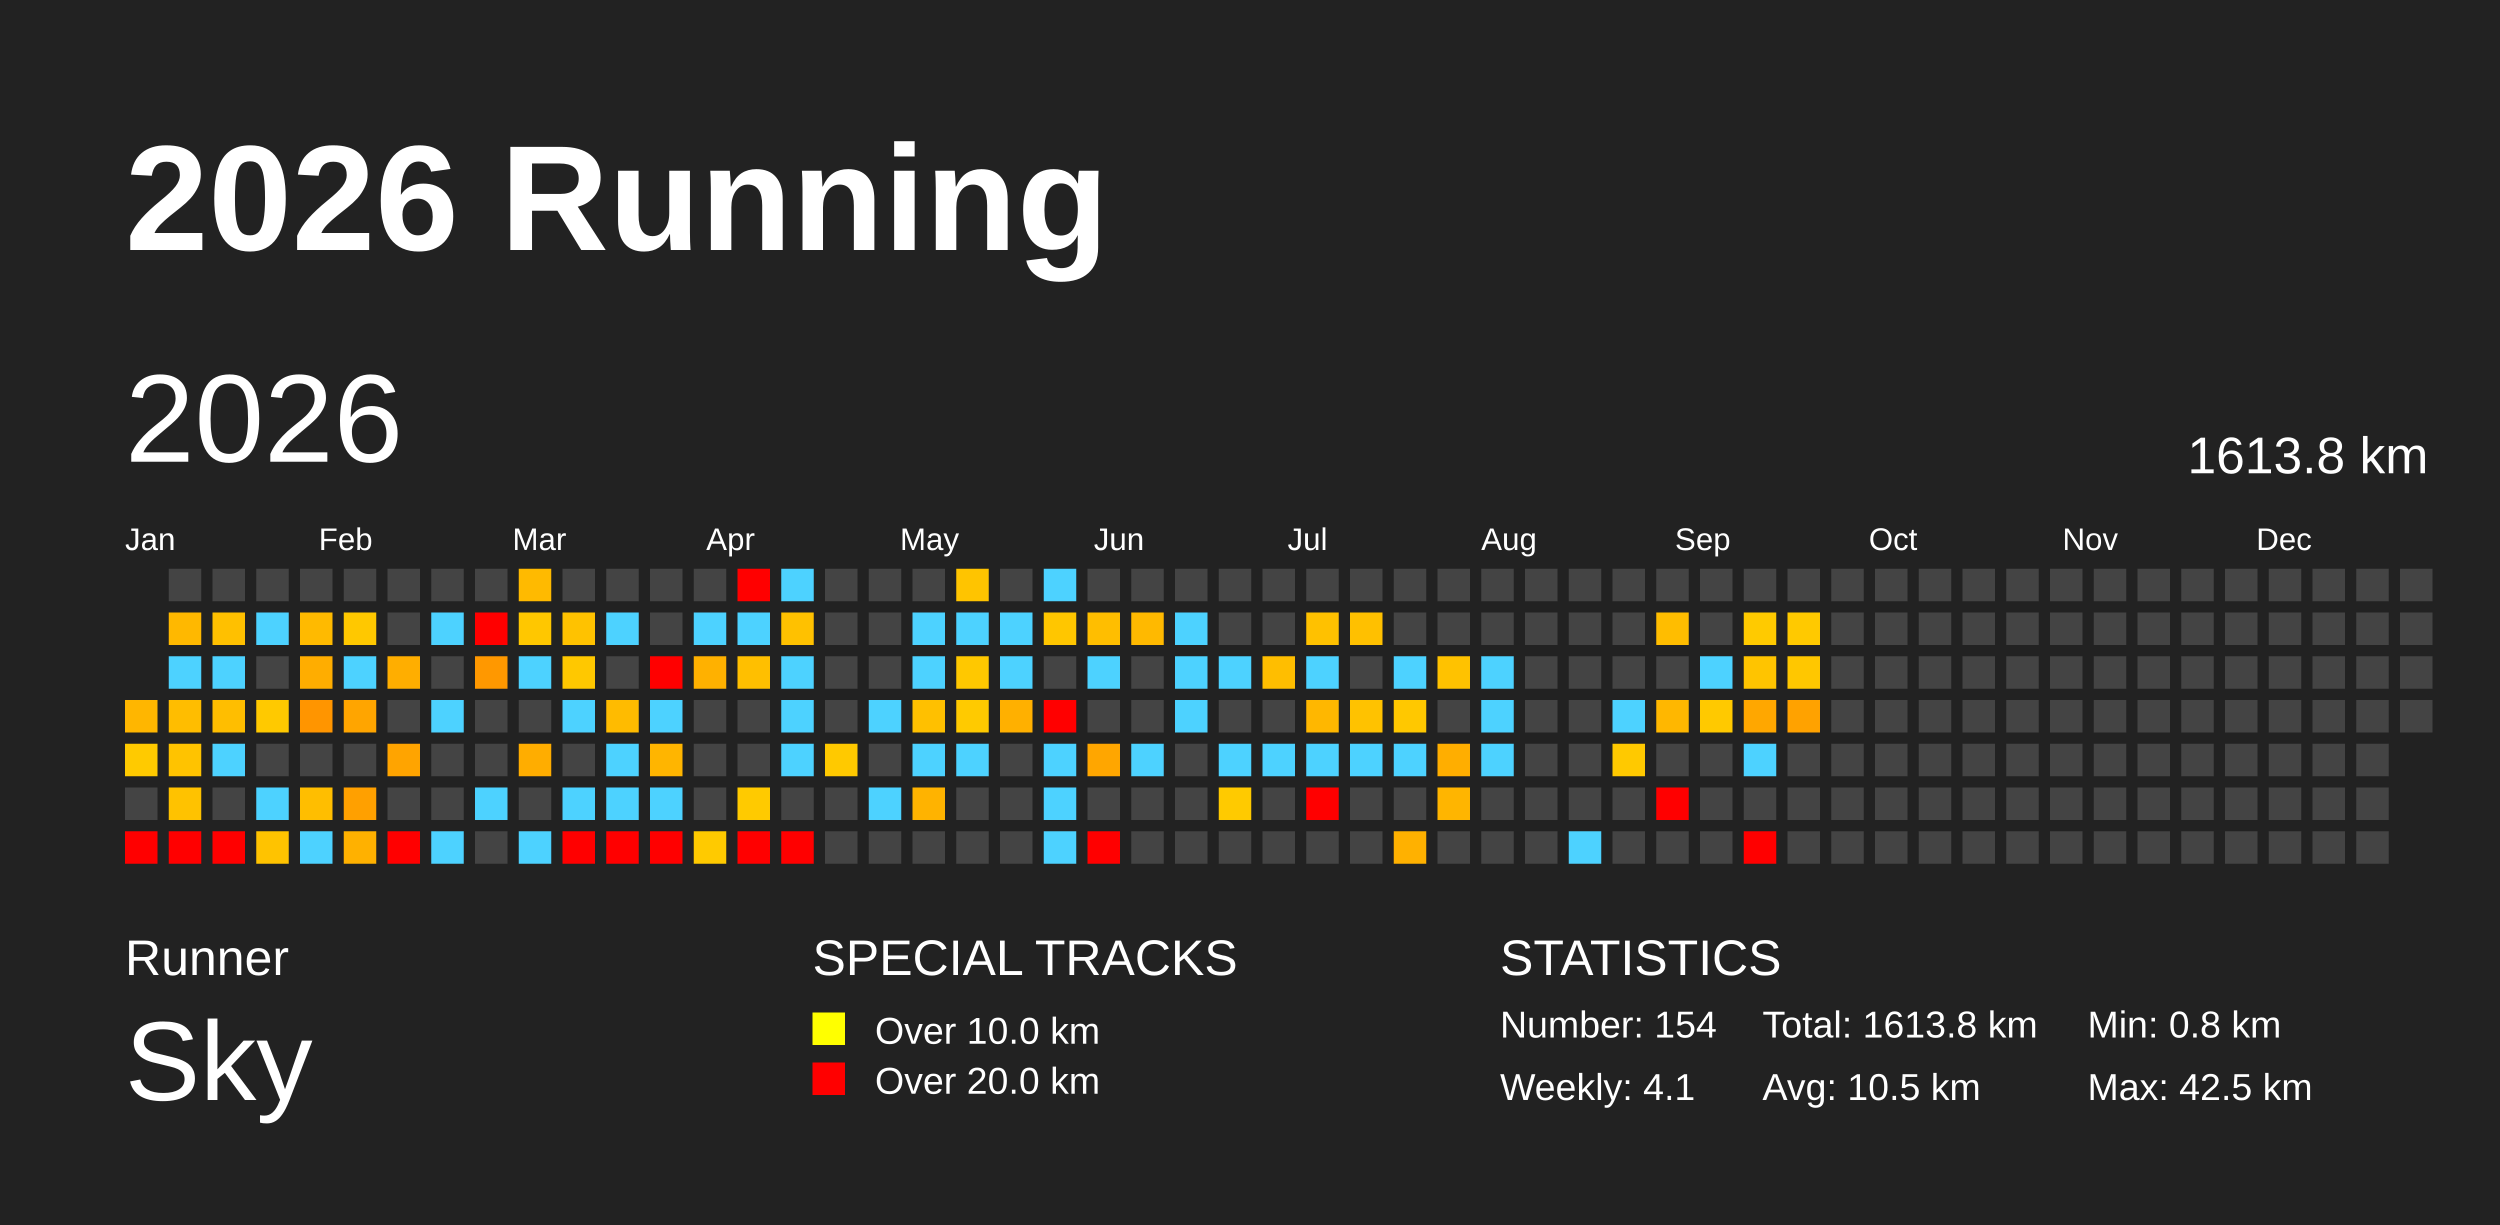
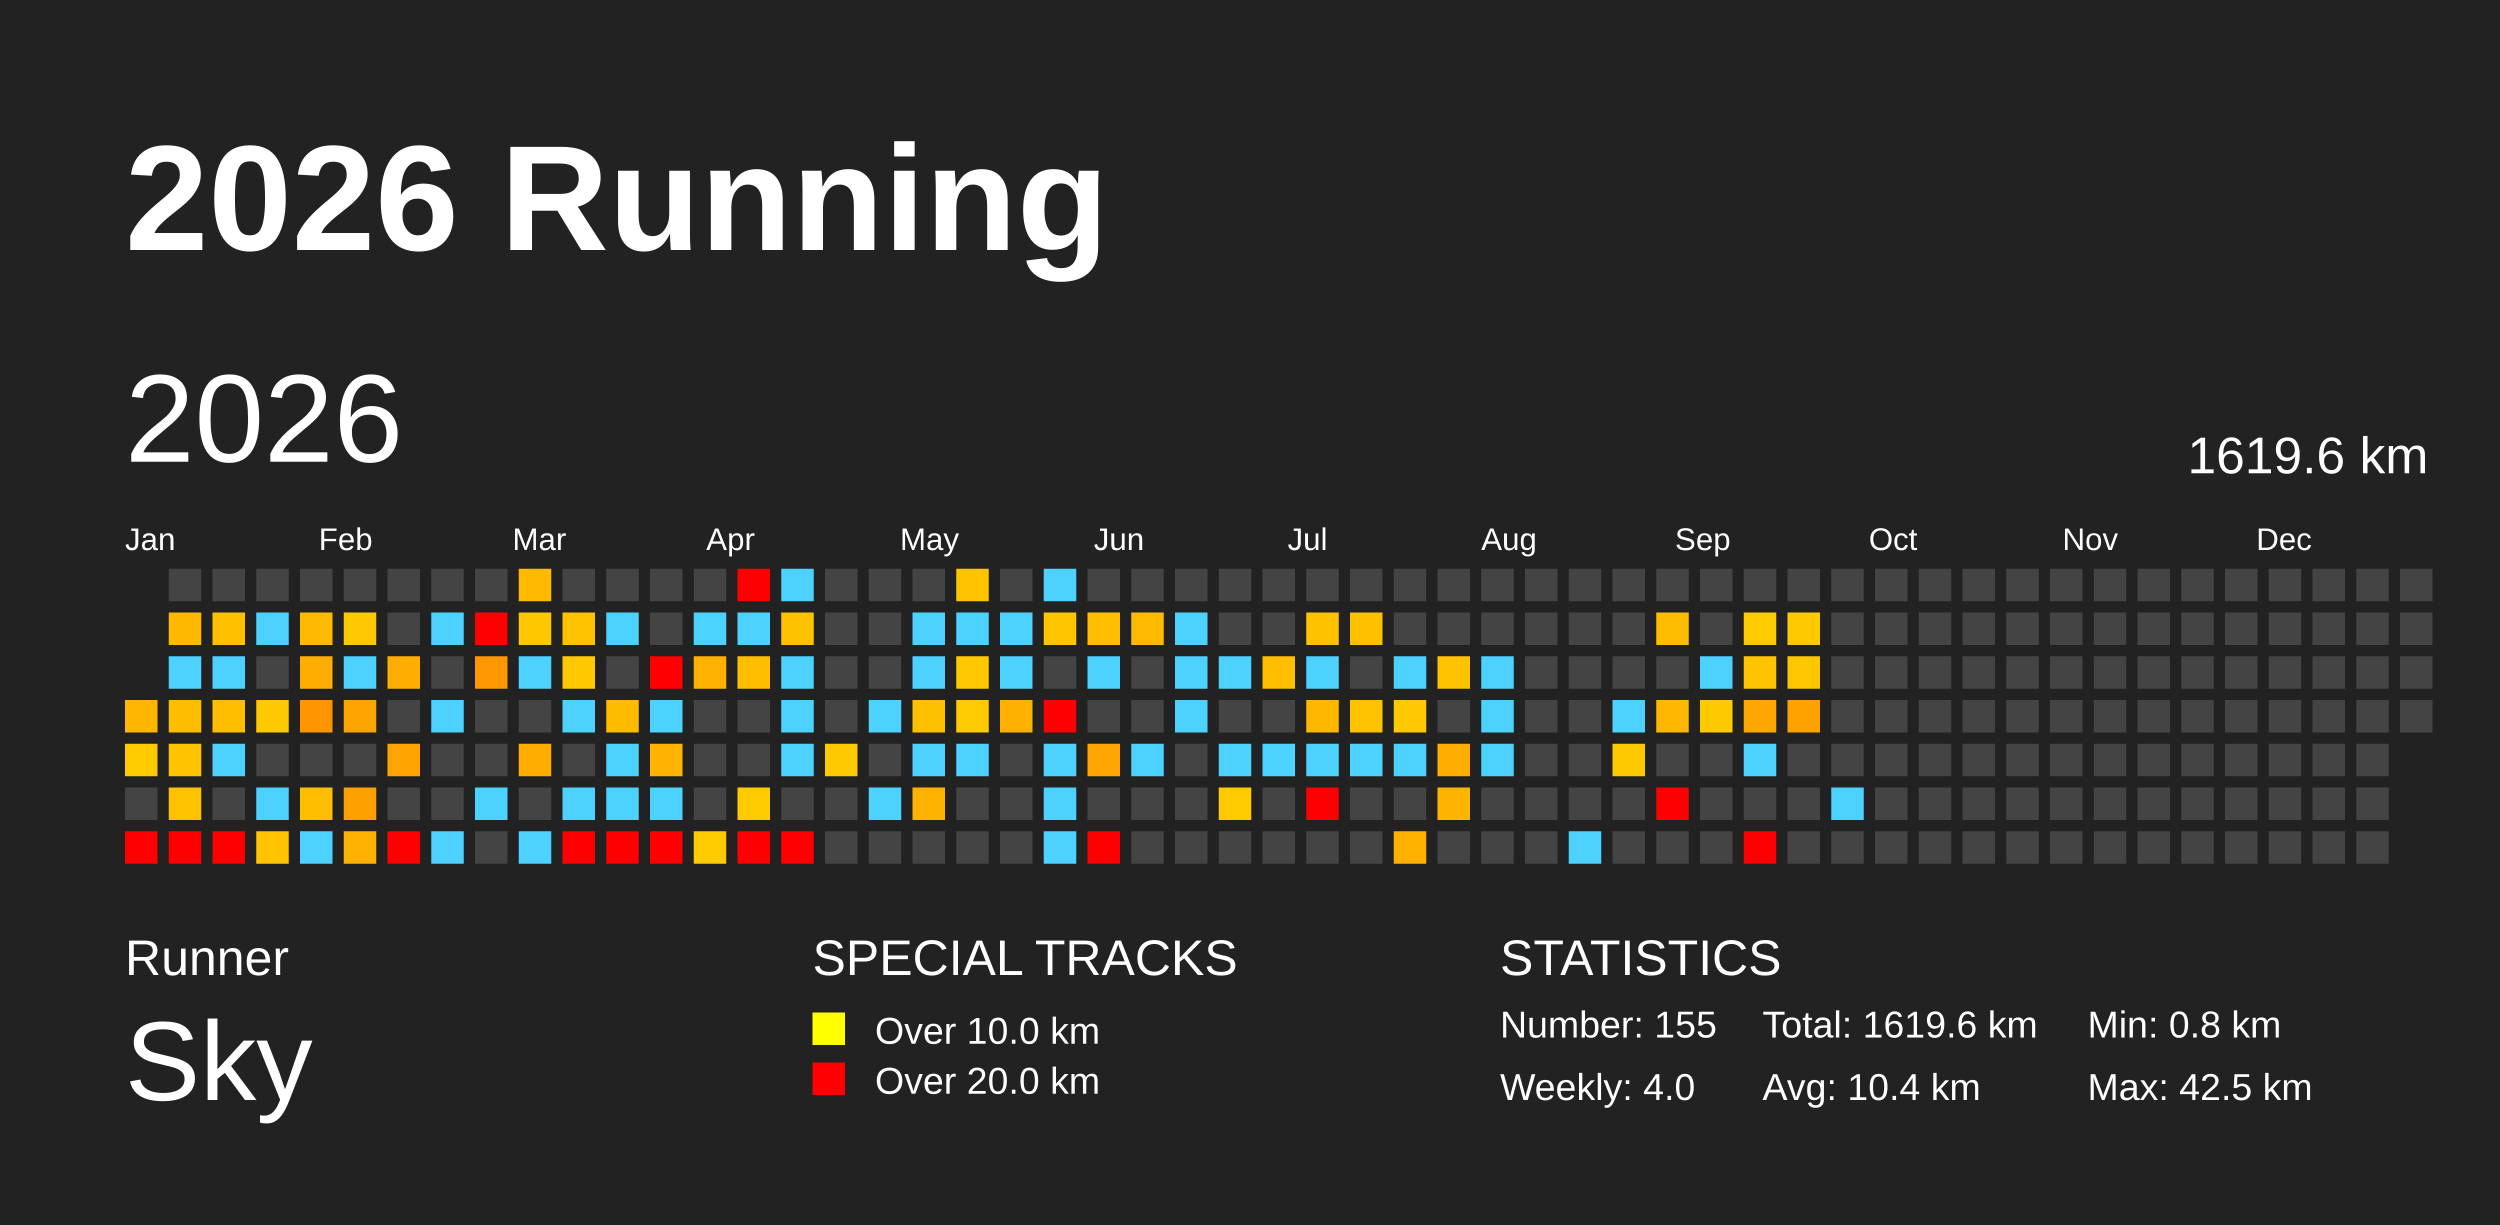
<svg xmlns="http://www.w3.org/2000/svg" baseProfile="full" height="98mm" version="1.1" viewBox="0,0,200,98" width="200mm">
  <defs />
  <rect fill="#222222" height="98" width="200" x="0" y="0" />
  <text fill="#FFFFFF" style="font-size:12px; font-family:Arial; font-weight:bold;" x="10" y="20">2026 Running</text>
  <text fill="#FFFFFF" style="font-size:4px; font-family:Arial" x="10" y="78">Runner</text>
  <text fill="#FFFFFF" style="font-size:9px; font-family:Arial" x="10" y="88">Sky</text>
  <text fill="#FFFFFF" style="font-size:4px; font-family:Arial" x="65" y="78">SPECIAL TRACKS</text>
  <rect fill="yellow" height="2.6" width="2.6" x="65" y="81" />
  <text fill="#FFFFFF" style="font-size:3px; font-family:Arial" x="70" y="83.5">Over 10.0 km</text>
  <rect fill="red" height="2.6" width="2.6" x="65" y="85" />
  <text fill="#FFFFFF" style="font-size:3px; font-family:Arial" x="70" y="87.5">Over 20.0 km</text>
  <text fill="#FFFFFF" style="font-size:4px; font-family:Arial" x="120" y="78">STATISTICS</text>
-   <text fill="#FFFFFF" style="font-size:3px; font-family:Arial" x="120" y="83">Number: 154</text>
-   <text fill="#FFFFFF" style="font-size:3px; font-family:Arial" x="120" y="88">Weekly: 4.1</text>
-   <text fill="#FFFFFF" style="font-size:3px; font-family:Arial" x="141" y="83">Total: 1613.8 km</text>
-   <text fill="#FFFFFF" style="font-size:3px; font-family:Arial" x="141" y="88">Avg: 10.5 km</text>
+   <text fill="#FFFFFF" style="font-size:3px; font-family:Arial" x="120" y="83">Number: 155</text>
+   <text fill="#FFFFFF" style="font-size:3px; font-family:Arial" x="120" y="88">Weekly: 4.0</text>
+   <text fill="#FFFFFF" style="font-size:3px; font-family:Arial" x="141" y="83">Total: 1619.6 km</text>
+   <text fill="#FFFFFF" style="font-size:3px; font-family:Arial" x="141" y="88">Avg: 10.4 km</text>
  <text fill="#FFFFFF" style="font-size:3px; font-family:Arial" x="167" y="83">Min: 0.8 km</text>
  <text fill="#FFFFFF" style="font-size:3px; font-family:Arial" x="167" y="88">Max: 42.5 km</text>
  <text dominant-baseline="hanging" fill="#FFFFFF" style="font-size:10.0px; font-family:Arial;" x="10" y="30">2026</text>
-   <text dominant-baseline="hanging" fill="#FFFFFF" style="font-size:4.125px; font-family:Arial;" x="175" y="35">1613.8 km</text>
+   <text dominant-baseline="hanging" fill="#FFFFFF" style="font-size:4.125px; font-family:Arial;" x="175" y="35">1619.6 km</text>
  <text fill="#FFFFFF" style="font-size:2.5px; font-family:Arial" x="10.0" y="44">Jan</text>
  <text fill="#FFFFFF" style="font-size:2.5px; font-family:Arial" x="25.5" y="44">Feb</text>
  <text fill="#FFFFFF" style="font-size:2.5px; font-family:Arial" x="41.0" y="44">Mar</text>
  <text fill="#FFFFFF" style="font-size:2.5px; font-family:Arial" x="56.5" y="44">Apr</text>
  <text fill="#FFFFFF" style="font-size:2.5px; font-family:Arial" x="72.0" y="44">May</text>
  <text fill="#FFFFFF" style="font-size:2.5px; font-family:Arial" x="87.5" y="44">Jun</text>
  <text fill="#FFFFFF" style="font-size:2.5px; font-family:Arial" x="103.0" y="44">Jul</text>
  <text fill="#FFFFFF" style="font-size:2.5px; font-family:Arial" x="118.5" y="44">Aug</text>
  <text fill="#FFFFFF" style="font-size:2.5px; font-family:Arial" x="134.0" y="44">Sep</text>
  <text fill="#FFFFFF" style="font-size:2.5px; font-family:Arial" x="149.5" y="44">Oct</text>
  <text fill="#FFFFFF" style="font-size:2.5px; font-family:Arial" x="165.0" y="44">Nov</text>
  <text fill="#FFFFFF" style="font-size:2.5px; font-family:Arial" x="180.5" y="44">Dec</text>
  <rect fill="#ffb600" height="2.6" width="2.6" x="10.0" y="56.0" />
  <rect fill="#ffca00" height="2.6" width="2.6" x="10.0" y="59.5" />
  <rect fill="#444444" height="2.6" width="2.6" x="10.0" y="63.0" />
  <rect fill="red" height="2.6" width="2.6" x="10.0" y="66.5" />
  <rect fill="#444444" height="2.6" width="2.6" x="13.5" y="45.5" />
  <rect fill="#ffb800" height="2.6" width="2.6" x="13.5" y="49.0" />
  <rect fill="#4dd2ff" height="2.6" width="2.6" x="13.5" y="52.5" />
  <rect fill="#ffbd00" height="2.6" width="2.6" x="13.5" y="56.0" />
  <rect fill="#ffc300" height="2.6" width="2.6" x="13.5" y="59.5" />
  <rect fill="#ffc200" height="2.6" width="2.6" x="13.5" y="63.0" />
  <rect fill="red" height="2.6" width="2.6" x="13.5" y="66.5" />
  <rect fill="#444444" height="2.6" width="2.6" x="17.0" y="45.5" />
  <rect fill="#ffc000" height="2.6" width="2.6" x="17.0" y="49.0" />
  <rect fill="#4dd2ff" height="2.6" width="2.6" x="17.0" y="52.5" />
  <rect fill="#ffbe00" height="2.6" width="2.6" x="17.0" y="56.0" />
  <rect fill="#4dd2ff" height="2.6" width="2.6" x="17.0" y="59.5" />
  <rect fill="#444444" height="2.6" width="2.6" x="17.0" y="63.0" />
  <rect fill="red" height="2.6" width="2.6" x="17.0" y="66.5" />
  <rect fill="#444444" height="2.6" width="2.6" x="20.5" y="45.5" />
  <rect fill="#4dd2ff" height="2.6" width="2.6" x="20.5" y="49.0" />
  <rect fill="#444444" height="2.6" width="2.6" x="20.5" y="52.5" />
  <rect fill="#ffc900" height="2.6" width="2.6" x="20.5" y="56.0" />
  <rect fill="#444444" height="2.6" width="2.6" x="20.5" y="59.5" />
  <rect fill="#4dd2ff" height="2.6" width="2.6" x="20.5" y="63.0" />
  <rect fill="#ffc300" height="2.6" width="2.6" x="20.5" y="66.5" />
  <rect fill="#444444" height="2.6" width="2.6" x="24.0" y="45.5" />
  <rect fill="#ffba00" height="2.6" width="2.6" x="24.0" y="49.0" />
  <rect fill="#ffad00" height="2.6" width="2.6" x="24.0" y="52.5" />
  <rect fill="#ff9500" height="2.6" width="2.6" x="24.0" y="56.0" />
  <rect fill="#444444" height="2.6" width="2.6" x="24.0" y="59.5" />
  <rect fill="#ffbe00" height="2.6" width="2.6" x="24.0" y="63.0" />
  <rect fill="#4dd2ff" height="2.6" width="2.6" x="24.0" y="66.5" />
  <rect fill="#444444" height="2.6" width="2.6" x="27.5" y="45.5" />
  <rect fill="#ffc800" height="2.6" width="2.6" x="27.5" y="49.0" />
  <rect fill="#4dd2ff" height="2.6" width="2.6" x="27.5" y="52.5" />
  <rect fill="#ffa500" height="2.6" width="2.6" x="27.5" y="56.0" />
  <rect fill="#444444" height="2.6" width="2.6" x="27.5" y="59.5" />
  <rect fill="#ffa000" height="2.6" width="2.6" x="27.5" y="63.0" />
  <rect fill="#ffb100" height="2.6" width="2.6" x="27.5" y="66.5" />
  <rect fill="#444444" height="2.6" width="2.6" x="31.0" y="45.5" />
  <rect fill="#444444" height="2.6" width="2.6" x="31.0" y="49.0" />
  <rect fill="#ffae00" height="2.6" width="2.6" x="31.0" y="52.5" />
  <rect fill="#444444" height="2.6" width="2.6" x="31.0" y="56.0" />
  <rect fill="#ffa400" height="2.6" width="2.6" x="31.0" y="59.5" />
  <rect fill="#444444" height="2.6" width="2.6" x="31.0" y="63.0" />
  <rect fill="red" height="2.6" width="2.6" x="31.0" y="66.5" />
  <rect fill="#444444" height="2.6" width="2.6" x="34.5" y="45.5" />
  <rect fill="#4dd2ff" height="2.6" width="2.6" x="34.5" y="49.0" />
  <rect fill="#444444" height="2.6" width="2.6" x="34.5" y="52.5" />
  <rect fill="#4dd2ff" height="2.6" width="2.6" x="34.5" y="56.0" />
  <rect fill="#444444" height="2.6" width="2.6" x="34.5" y="59.5" />
  <rect fill="#444444" height="2.6" width="2.6" x="34.5" y="63.0" />
  <rect fill="#4dd2ff" height="2.6" width="2.6" x="34.5" y="66.5" />
  <rect fill="#444444" height="2.6" width="2.6" x="38.0" y="45.5" />
  <rect fill="red" height="2.6" width="2.6" x="38.0" y="49.0" />
  <rect fill="#ff9800" height="2.6" width="2.6" x="38.0" y="52.5" />
  <rect fill="#444444" height="2.6" width="2.6" x="38.0" y="56.0" />
  <rect fill="#444444" height="2.6" width="2.6" x="38.0" y="59.5" />
  <rect fill="#4dd2ff" height="2.6" width="2.6" x="38.0" y="63.0" />
  <rect fill="#444444" height="2.6" width="2.6" x="38.0" y="66.5" />
  <rect fill="#ffba00" height="2.6" width="2.6" x="41.5" y="45.5" />
  <rect fill="#ffc700" height="2.6" width="2.6" x="41.5" y="49.0" />
  <rect fill="#4dd2ff" height="2.6" width="2.6" x="41.5" y="52.5" />
  <rect fill="#444444" height="2.6" width="2.6" x="41.5" y="56.0" />
  <rect fill="#ffad00" height="2.6" width="2.6" x="41.5" y="59.5" />
  <rect fill="#444444" height="2.6" width="2.6" x="41.5" y="63.0" />
  <rect fill="#4dd2ff" height="2.6" width="2.6" x="41.5" y="66.5" />
  <rect fill="#444444" height="2.6" width="2.6" x="45.0" y="45.5" />
  <rect fill="#ffc200" height="2.6" width="2.6" x="45.0" y="49.0" />
  <rect fill="#ffc800" height="2.6" width="2.6" x="45.0" y="52.5" />
  <rect fill="#4dd2ff" height="2.6" width="2.6" x="45.0" y="56.0" />
  <rect fill="#444444" height="2.6" width="2.6" x="45.0" y="59.5" />
  <rect fill="#4dd2ff" height="2.6" width="2.6" x="45.0" y="63.0" />
  <rect fill="red" height="2.6" width="2.6" x="45.0" y="66.5" />
  <rect fill="#444444" height="2.6" width="2.6" x="48.5" y="45.5" />
  <rect fill="#4dd2ff" height="2.6" width="2.6" x="48.5" y="49.0" />
  <rect fill="#444444" height="2.6" width="2.6" x="48.5" y="52.5" />
  <rect fill="#ffbb00" height="2.6" width="2.6" x="48.5" y="56.0" />
  <rect fill="#4dd2ff" height="2.6" width="2.6" x="48.5" y="59.5" />
  <rect fill="#4dd2ff" height="2.6" width="2.6" x="48.5" y="63.0" />
  <rect fill="red" height="2.6" width="2.6" x="48.5" y="66.5" />
  <rect fill="#444444" height="2.6" width="2.6" x="52.0" y="45.5" />
  <rect fill="#444444" height="2.6" width="2.6" x="52.0" y="49.0" />
  <rect fill="red" height="2.6" width="2.6" x="52.0" y="52.5" />
  <rect fill="#4dd2ff" height="2.6" width="2.6" x="52.0" y="56.0" />
  <rect fill="#ffb500" height="2.6" width="2.6" x="52.0" y="59.5" />
  <rect fill="#4dd2ff" height="2.6" width="2.6" x="52.0" y="63.0" />
  <rect fill="red" height="2.6" width="2.6" x="52.0" y="66.5" />
  <rect fill="#444444" height="2.6" width="2.6" x="55.5" y="45.5" />
  <rect fill="#4dd2ff" height="2.6" width="2.6" x="55.5" y="49.0" />
  <rect fill="#ffb100" height="2.6" width="2.6" x="55.5" y="52.5" />
  <rect fill="#444444" height="2.6" width="2.6" x="55.5" y="56.0" />
  <rect fill="#444444" height="2.6" width="2.6" x="55.5" y="59.5" />
  <rect fill="#444444" height="2.6" width="2.6" x="55.5" y="63.0" />
  <rect fill="#ffca00" height="2.6" width="2.6" x="55.5" y="66.5" />
  <rect fill="red" height="2.6" width="2.6" x="59.0" y="45.5" />
  <rect fill="#4dd2ff" height="2.6" width="2.6" x="59.0" y="49.0" />
  <rect fill="#ffbf00" height="2.6" width="2.6" x="59.0" y="52.5" />
  <rect fill="#444444" height="2.6" width="2.6" x="59.0" y="56.0" />
  <rect fill="#444444" height="2.6" width="2.6" x="59.0" y="59.5" />
  <rect fill="#ffca00" height="2.6" width="2.6" x="59.0" y="63.0" />
  <rect fill="red" height="2.6" width="2.6" x="59.0" y="66.5" />
  <rect fill="#4dd2ff" height="2.6" width="2.6" x="62.5" y="45.5" />
  <rect fill="#ffc100" height="2.6" width="2.6" x="62.5" y="49.0" />
  <rect fill="#4dd2ff" height="2.6" width="2.6" x="62.5" y="52.5" />
  <rect fill="#4dd2ff" height="2.6" width="2.6" x="62.5" y="56.0" />
  <rect fill="#4dd2ff" height="2.6" width="2.6" x="62.5" y="59.5" />
  <rect fill="#444444" height="2.6" width="2.6" x="62.5" y="63.0" />
  <rect fill="red" height="2.6" width="2.6" x="62.5" y="66.5" />
  <rect fill="#444444" height="2.6" width="2.6" x="66.0" y="45.5" />
  <rect fill="#444444" height="2.6" width="2.6" x="66.0" y="49.0" />
  <rect fill="#444444" height="2.6" width="2.6" x="66.0" y="52.5" />
  <rect fill="#444444" height="2.6" width="2.6" x="66.0" y="56.0" />
  <rect fill="#ffc900" height="2.6" width="2.6" x="66.0" y="59.5" />
  <rect fill="#444444" height="2.6" width="2.6" x="66.0" y="63.0" />
  <rect fill="#444444" height="2.6" width="2.6" x="66.0" y="66.5" />
  <rect fill="#444444" height="2.6" width="2.6" x="69.5" y="45.5" />
  <rect fill="#444444" height="2.6" width="2.6" x="69.5" y="49.0" />
  <rect fill="#444444" height="2.6" width="2.6" x="69.5" y="52.5" />
  <rect fill="#4dd2ff" height="2.6" width="2.6" x="69.5" y="56.0" />
  <rect fill="#444444" height="2.6" width="2.6" x="69.5" y="59.5" />
  <rect fill="#4dd2ff" height="2.6" width="2.6" x="69.5" y="63.0" />
  <rect fill="#444444" height="2.6" width="2.6" x="69.5" y="66.5" />
  <rect fill="#444444" height="2.6" width="2.6" x="73.0" y="45.5" />
  <rect fill="#4dd2ff" height="2.6" width="2.6" x="73.0" y="49.0" />
  <rect fill="#4dd2ff" height="2.6" width="2.6" x="73.0" y="52.5" />
  <rect fill="#ffc000" height="2.6" width="2.6" x="73.0" y="56.0" />
  <rect fill="#4dd2ff" height="2.6" width="2.6" x="73.0" y="59.5" />
  <rect fill="#ffb300" height="2.6" width="2.6" x="73.0" y="63.0" />
  <rect fill="#444444" height="2.6" width="2.6" x="73.0" y="66.5" />
  <rect fill="#ffc400" height="2.6" width="2.6" x="76.5" y="45.5" />
  <rect fill="#4dd2ff" height="2.6" width="2.6" x="76.5" y="49.0" />
  <rect fill="#ffc800" height="2.6" width="2.6" x="76.5" y="52.5" />
  <rect fill="#ffca00" height="2.6" width="2.6" x="76.5" y="56.0" />
  <rect fill="#4dd2ff" height="2.6" width="2.6" x="76.5" y="59.5" />
  <rect fill="#444444" height="2.6" width="2.6" x="76.5" y="63.0" />
  <rect fill="#444444" height="2.6" width="2.6" x="76.5" y="66.5" />
  <rect fill="#444444" height="2.6" width="2.6" x="80.0" y="45.5" />
  <rect fill="#4dd2ff" height="2.6" width="2.6" x="80.0" y="49.0" />
  <rect fill="#4dd2ff" height="2.6" width="2.6" x="80.0" y="52.5" />
  <rect fill="#ffb000" height="2.6" width="2.6" x="80.0" y="56.0" />
  <rect fill="#444444" height="2.6" width="2.6" x="80.0" y="59.5" />
  <rect fill="#444444" height="2.6" width="2.6" x="80.0" y="63.0" />
  <rect fill="#444444" height="2.6" width="2.6" x="80.0" y="66.5" />
  <rect fill="#4dd2ff" height="2.6" width="2.6" x="83.5" y="45.5" />
  <rect fill="#ffc600" height="2.6" width="2.6" x="83.5" y="49.0" />
  <rect fill="#444444" height="2.6" width="2.6" x="83.5" y="52.5" />
  <rect fill="red" height="2.6" width="2.6" x="83.5" y="56.0" />
  <rect fill="#4dd2ff" height="2.6" width="2.6" x="83.5" y="59.5" />
  <rect fill="#4dd2ff" height="2.6" width="2.6" x="83.5" y="63.0" />
  <rect fill="#4dd2ff" height="2.6" width="2.6" x="83.5" y="66.5" />
  <rect fill="#444444" height="2.6" width="2.6" x="87.0" y="45.5" />
  <rect fill="#ffbe00" height="2.6" width="2.6" x="87.0" y="49.0" />
  <rect fill="#4dd2ff" height="2.6" width="2.6" x="87.0" y="52.5" />
  <rect fill="#444444" height="2.6" width="2.6" x="87.0" y="56.0" />
  <rect fill="#ffa600" height="2.6" width="2.6" x="87.0" y="59.5" />
  <rect fill="#444444" height="2.6" width="2.6" x="87.0" y="63.0" />
  <rect fill="red" height="2.6" width="2.6" x="87.0" y="66.5" />
  <rect fill="#444444" height="2.6" width="2.6" x="90.5" y="45.5" />
  <rect fill="#ffb900" height="2.6" width="2.6" x="90.5" y="49.0" />
  <rect fill="#444444" height="2.6" width="2.6" x="90.5" y="52.5" />
  <rect fill="#444444" height="2.6" width="2.6" x="90.5" y="56.0" />
  <rect fill="#4dd2ff" height="2.6" width="2.6" x="90.5" y="59.5" />
  <rect fill="#444444" height="2.6" width="2.6" x="90.5" y="63.0" />
  <rect fill="#444444" height="2.6" width="2.6" x="90.5" y="66.5" />
  <rect fill="#444444" height="2.6" width="2.6" x="94.0" y="45.5" />
  <rect fill="#4dd2ff" height="2.6" width="2.6" x="94.0" y="49.0" />
  <rect fill="#4dd2ff" height="2.6" width="2.6" x="94.0" y="52.5" />
  <rect fill="#4dd2ff" height="2.6" width="2.6" x="94.0" y="56.0" />
  <rect fill="#444444" height="2.6" width="2.6" x="94.0" y="59.5" />
  <rect fill="#444444" height="2.6" width="2.6" x="94.0" y="63.0" />
  <rect fill="#444444" height="2.6" width="2.6" x="94.0" y="66.5" />
  <rect fill="#444444" height="2.6" width="2.6" x="97.5" y="45.5" />
  <rect fill="#444444" height="2.6" width="2.6" x="97.5" y="49.0" />
  <rect fill="#4dd2ff" height="2.6" width="2.6" x="97.5" y="52.5" />
  <rect fill="#444444" height="2.6" width="2.6" x="97.5" y="56.0" />
  <rect fill="#4dd2ff" height="2.6" width="2.6" x="97.5" y="59.5" />
  <rect fill="#ffca00" height="2.6" width="2.6" x="97.5" y="63.0" />
  <rect fill="#444444" height="2.6" width="2.6" x="97.5" y="66.5" />
  <rect fill="#444444" height="2.6" width="2.6" x="101.0" y="45.5" />
  <rect fill="#444444" height="2.6" width="2.6" x="101.0" y="49.0" />
  <rect fill="#ffbe00" height="2.6" width="2.6" x="101.0" y="52.5" />
  <rect fill="#444444" height="2.6" width="2.6" x="101.0" y="56.0" />
  <rect fill="#4dd2ff" height="2.6" width="2.6" x="101.0" y="59.5" />
  <rect fill="#444444" height="2.6" width="2.6" x="101.0" y="63.0" />
  <rect fill="#444444" height="2.6" width="2.6" x="101.0" y="66.5" />
  <rect fill="#444444" height="2.6" width="2.6" x="104.5" y="45.5" />
  <rect fill="#ffc100" height="2.6" width="2.6" x="104.5" y="49.0" />
  <rect fill="#4dd2ff" height="2.6" width="2.6" x="104.5" y="52.5" />
  <rect fill="#ffb700" height="2.6" width="2.6" x="104.5" y="56.0" />
  <rect fill="#4dd2ff" height="2.6" width="2.6" x="104.5" y="59.5" />
  <rect fill="red" height="2.6" width="2.6" x="104.5" y="63.0" />
  <rect fill="#444444" height="2.6" width="2.6" x="104.5" y="66.5" />
  <rect fill="#444444" height="2.6" width="2.6" x="108.0" y="45.5" />
  <rect fill="#ffc000" height="2.6" width="2.6" x="108.0" y="49.0" />
  <rect fill="#444444" height="2.6" width="2.6" x="108.0" y="52.5" />
  <rect fill="#ffc200" height="2.6" width="2.6" x="108.0" y="56.0" />
  <rect fill="#4dd2ff" height="2.6" width="2.6" x="108.0" y="59.5" />
  <rect fill="#444444" height="2.6" width="2.6" x="108.0" y="63.0" />
  <rect fill="#444444" height="2.6" width="2.6" x="108.0" y="66.5" />
  <rect fill="#444444" height="2.6" width="2.6" x="111.5" y="45.5" />
  <rect fill="#444444" height="2.6" width="2.6" x="111.5" y="49.0" />
  <rect fill="#4dd2ff" height="2.6" width="2.6" x="111.5" y="52.5" />
  <rect fill="#ffc800" height="2.6" width="2.6" x="111.5" y="56.0" />
  <rect fill="#4dd2ff" height="2.6" width="2.6" x="111.5" y="59.5" />
  <rect fill="#444444" height="2.6" width="2.6" x="111.5" y="63.0" />
  <rect fill="#ffb100" height="2.6" width="2.6" x="111.5" y="66.5" />
  <rect fill="#444444" height="2.6" width="2.6" x="115.0" y="45.5" />
  <rect fill="#444444" height="2.6" width="2.6" x="115.0" y="49.0" />
  <rect fill="#ffc200" height="2.6" width="2.6" x="115.0" y="52.5" />
  <rect fill="#444444" height="2.6" width="2.6" x="115.0" y="56.0" />
  <rect fill="#ffae00" height="2.6" width="2.6" x="115.0" y="59.5" />
  <rect fill="#ffb500" height="2.6" width="2.6" x="115.0" y="63.0" />
  <rect fill="#444444" height="2.6" width="2.6" x="115.0" y="66.5" />
  <rect fill="#444444" height="2.6" width="2.6" x="118.5" y="45.5" />
  <rect fill="#444444" height="2.6" width="2.6" x="118.5" y="49.0" />
  <rect fill="#4dd2ff" height="2.6" width="2.6" x="118.5" y="52.5" />
  <rect fill="#4dd2ff" height="2.6" width="2.6" x="118.5" y="56.0" />
  <rect fill="#4dd2ff" height="2.6" width="2.6" x="118.5" y="59.5" />
  <rect fill="#444444" height="2.6" width="2.6" x="118.5" y="63.0" />
  <rect fill="#444444" height="2.6" width="2.6" x="118.5" y="66.5" />
  <rect fill="#444444" height="2.6" width="2.6" x="122.0" y="45.5" />
  <rect fill="#444444" height="2.6" width="2.6" x="122.0" y="49.0" />
  <rect fill="#444444" height="2.6" width="2.6" x="122.0" y="52.5" />
  <rect fill="#444444" height="2.6" width="2.6" x="122.0" y="56.0" />
  <rect fill="#444444" height="2.6" width="2.6" x="122.0" y="59.5" />
  <rect fill="#444444" height="2.6" width="2.6" x="122.0" y="63.0" />
  <rect fill="#444444" height="2.6" width="2.6" x="122.0" y="66.5" />
  <rect fill="#444444" height="2.6" width="2.6" x="125.5" y="45.5" />
  <rect fill="#444444" height="2.6" width="2.6" x="125.5" y="49.0" />
  <rect fill="#444444" height="2.6" width="2.6" x="125.5" y="52.5" />
  <rect fill="#444444" height="2.6" width="2.6" x="125.5" y="56.0" />
  <rect fill="#444444" height="2.6" width="2.6" x="125.5" y="59.5" />
  <rect fill="#444444" height="2.6" width="2.6" x="125.5" y="63.0" />
  <rect fill="#4dd2ff" height="2.6" width="2.6" x="125.5" y="66.5" />
  <rect fill="#444444" height="2.6" width="2.6" x="129.0" y="45.5" />
  <rect fill="#444444" height="2.6" width="2.6" x="129.0" y="49.0" />
  <rect fill="#444444" height="2.6" width="2.6" x="129.0" y="52.5" />
  <rect fill="#4dd2ff" height="2.6" width="2.6" x="129.0" y="56.0" />
  <rect fill="#ffc900" height="2.6" width="2.6" x="129.0" y="59.5" />
  <rect fill="#444444" height="2.6" width="2.6" x="129.0" y="63.0" />
  <rect fill="#444444" height="2.6" width="2.6" x="129.0" y="66.5" />
  <rect fill="#444444" height="2.6" width="2.6" x="132.5" y="45.5" />
  <rect fill="#ffbd00" height="2.6" width="2.6" x="132.5" y="49.0" />
  <rect fill="#444444" height="2.6" width="2.6" x="132.5" y="52.5" />
  <rect fill="#ffb700" height="2.6" width="2.6" x="132.5" y="56.0" />
  <rect fill="#444444" height="2.6" width="2.6" x="132.5" y="59.5" />
  <rect fill="red" height="2.6" width="2.6" x="132.5" y="63.0" />
  <rect fill="#444444" height="2.6" width="2.6" x="132.5" y="66.5" />
  <rect fill="#444444" height="2.6" width="2.6" x="136.0" y="45.5" />
  <rect fill="#444444" height="2.6" width="2.6" x="136.0" y="49.0" />
  <rect fill="#4dd2ff" height="2.6" width="2.6" x="136.0" y="52.5" />
  <rect fill="#ffc900" height="2.6" width="2.6" x="136.0" y="56.0" />
  <rect fill="#444444" height="2.6" width="2.6" x="136.0" y="59.5" />
  <rect fill="#444444" height="2.6" width="2.6" x="136.0" y="63.0" />
  <rect fill="#444444" height="2.6" width="2.6" x="136.0" y="66.5" />
  <rect fill="#444444" height="2.6" width="2.6" x="139.5" y="45.5" />
  <rect fill="#ffca00" height="2.6" width="2.6" x="139.5" y="49.0" />
  <rect fill="#ffc400" height="2.6" width="2.6" x="139.5" y="52.5" />
  <rect fill="#ffa700" height="2.6" width="2.6" x="139.5" y="56.0" />
  <rect fill="#4dd2ff" height="2.6" width="2.6" x="139.5" y="59.5" />
  <rect fill="#444444" height="2.6" width="2.6" x="139.5" y="63.0" />
  <rect fill="red" height="2.6" width="2.6" x="139.5" y="66.5" />
  <rect fill="#444444" height="2.6" width="2.6" x="143.0" y="45.5" />
  <rect fill="#ffc900" height="2.6" width="2.6" x="143.0" y="49.0" />
  <rect fill="#ffc700" height="2.6" width="2.6" x="143.0" y="52.5" />
  <rect fill="#ffa200" height="2.6" width="2.6" x="143.0" y="56.0" />
  <rect fill="#444444" height="2.6" width="2.6" x="143.0" y="59.5" />
  <rect fill="#444444" height="2.6" width="2.6" x="143.0" y="63.0" />
  <rect fill="#444444" height="2.6" width="2.6" x="143.0" y="66.5" />
  <rect fill="#444444" height="2.6" width="2.6" x="146.5" y="45.5" />
  <rect fill="#444444" height="2.6" width="2.6" x="146.5" y="49.0" />
  <rect fill="#444444" height="2.6" width="2.6" x="146.5" y="52.5" />
  <rect fill="#444444" height="2.6" width="2.6" x="146.5" y="56.0" />
  <rect fill="#444444" height="2.6" width="2.6" x="146.5" y="59.5" />
-   <rect fill="#444444" height="2.6" width="2.6" x="146.5" y="63.0" />
+   <rect fill="#4dd2ff" height="2.6" width="2.6" x="146.5" y="63.0" />
  <rect fill="#444444" height="2.6" width="2.6" x="146.5" y="66.5" />
  <rect fill="#444444" height="2.6" width="2.6" x="150.0" y="45.5" />
  <rect fill="#444444" height="2.6" width="2.6" x="150.0" y="49.0" />
  <rect fill="#444444" height="2.6" width="2.6" x="150.0" y="52.5" />
  <rect fill="#444444" height="2.6" width="2.6" x="150.0" y="56.0" />
  <rect fill="#444444" height="2.6" width="2.6" x="150.0" y="59.5" />
  <rect fill="#444444" height="2.6" width="2.6" x="150.0" y="63.0" />
  <rect fill="#444444" height="2.6" width="2.6" x="150.0" y="66.5" />
  <rect fill="#444444" height="2.6" width="2.6" x="153.5" y="45.5" />
  <rect fill="#444444" height="2.6" width="2.6" x="153.5" y="49.0" />
  <rect fill="#444444" height="2.6" width="2.6" x="153.5" y="52.5" />
  <rect fill="#444444" height="2.6" width="2.6" x="153.5" y="56.0" />
  <rect fill="#444444" height="2.6" width="2.6" x="153.5" y="59.5" />
  <rect fill="#444444" height="2.6" width="2.6" x="153.5" y="63.0" />
  <rect fill="#444444" height="2.6" width="2.6" x="153.5" y="66.5" />
  <rect fill="#444444" height="2.6" width="2.6" x="157.0" y="45.5" />
  <rect fill="#444444" height="2.6" width="2.6" x="157.0" y="49.0" />
  <rect fill="#444444" height="2.6" width="2.6" x="157.0" y="52.5" />
  <rect fill="#444444" height="2.6" width="2.6" x="157.0" y="56.0" />
  <rect fill="#444444" height="2.6" width="2.6" x="157.0" y="59.5" />
  <rect fill="#444444" height="2.6" width="2.6" x="157.0" y="63.0" />
  <rect fill="#444444" height="2.6" width="2.6" x="157.0" y="66.5" />
  <rect fill="#444444" height="2.6" width="2.6" x="160.5" y="45.5" />
  <rect fill="#444444" height="2.6" width="2.6" x="160.5" y="49.0" />
  <rect fill="#444444" height="2.6" width="2.6" x="160.5" y="52.5" />
  <rect fill="#444444" height="2.6" width="2.6" x="160.5" y="56.0" />
  <rect fill="#444444" height="2.6" width="2.6" x="160.5" y="59.5" />
  <rect fill="#444444" height="2.6" width="2.6" x="160.5" y="63.0" />
  <rect fill="#444444" height="2.6" width="2.6" x="160.5" y="66.5" />
  <rect fill="#444444" height="2.6" width="2.6" x="164.0" y="45.5" />
  <rect fill="#444444" height="2.6" width="2.6" x="164.0" y="49.0" />
  <rect fill="#444444" height="2.6" width="2.6" x="164.0" y="52.5" />
  <rect fill="#444444" height="2.6" width="2.6" x="164.0" y="56.0" />
  <rect fill="#444444" height="2.6" width="2.6" x="164.0" y="59.5" />
  <rect fill="#444444" height="2.6" width="2.6" x="164.0" y="63.0" />
  <rect fill="#444444" height="2.6" width="2.6" x="164.0" y="66.5" />
  <rect fill="#444444" height="2.6" width="2.6" x="167.5" y="45.5" />
  <rect fill="#444444" height="2.6" width="2.6" x="167.5" y="49.0" />
  <rect fill="#444444" height="2.6" width="2.6" x="167.5" y="52.5" />
  <rect fill="#444444" height="2.6" width="2.6" x="167.5" y="56.0" />
  <rect fill="#444444" height="2.6" width="2.6" x="167.5" y="59.5" />
  <rect fill="#444444" height="2.6" width="2.6" x="167.5" y="63.0" />
  <rect fill="#444444" height="2.6" width="2.6" x="167.5" y="66.5" />
  <rect fill="#444444" height="2.6" width="2.6" x="171.0" y="45.5" />
  <rect fill="#444444" height="2.6" width="2.6" x="171.0" y="49.0" />
  <rect fill="#444444" height="2.6" width="2.6" x="171.0" y="52.5" />
  <rect fill="#444444" height="2.6" width="2.6" x="171.0" y="56.0" />
  <rect fill="#444444" height="2.6" width="2.6" x="171.0" y="59.5" />
  <rect fill="#444444" height="2.6" width="2.6" x="171.0" y="63.0" />
  <rect fill="#444444" height="2.6" width="2.6" x="171.0" y="66.5" />
  <rect fill="#444444" height="2.6" width="2.6" x="174.5" y="45.5" />
  <rect fill="#444444" height="2.6" width="2.6" x="174.5" y="49.0" />
  <rect fill="#444444" height="2.6" width="2.6" x="174.5" y="52.5" />
  <rect fill="#444444" height="2.6" width="2.6" x="174.5" y="56.0" />
  <rect fill="#444444" height="2.6" width="2.6" x="174.5" y="59.5" />
  <rect fill="#444444" height="2.6" width="2.6" x="174.5" y="63.0" />
  <rect fill="#444444" height="2.6" width="2.6" x="174.5" y="66.5" />
  <rect fill="#444444" height="2.6" width="2.6" x="178.0" y="45.5" />
  <rect fill="#444444" height="2.6" width="2.6" x="178.0" y="49.0" />
  <rect fill="#444444" height="2.6" width="2.6" x="178.0" y="52.5" />
  <rect fill="#444444" height="2.6" width="2.6" x="178.0" y="56.0" />
  <rect fill="#444444" height="2.6" width="2.6" x="178.0" y="59.5" />
  <rect fill="#444444" height="2.6" width="2.6" x="178.0" y="63.0" />
  <rect fill="#444444" height="2.6" width="2.6" x="178.0" y="66.5" />
  <rect fill="#444444" height="2.6" width="2.6" x="181.5" y="45.5" />
  <rect fill="#444444" height="2.6" width="2.6" x="181.5" y="49.0" />
  <rect fill="#444444" height="2.6" width="2.6" x="181.5" y="52.5" />
  <rect fill="#444444" height="2.6" width="2.6" x="181.5" y="56.0" />
  <rect fill="#444444" height="2.6" width="2.6" x="181.5" y="59.5" />
  <rect fill="#444444" height="2.6" width="2.6" x="181.5" y="63.0" />
  <rect fill="#444444" height="2.6" width="2.6" x="181.5" y="66.5" />
  <rect fill="#444444" height="2.6" width="2.6" x="185.0" y="45.5" />
  <rect fill="#444444" height="2.6" width="2.6" x="185.0" y="49.0" />
  <rect fill="#444444" height="2.6" width="2.6" x="185.0" y="52.5" />
  <rect fill="#444444" height="2.6" width="2.6" x="185.0" y="56.0" />
  <rect fill="#444444" height="2.6" width="2.6" x="185.0" y="59.5" />
  <rect fill="#444444" height="2.6" width="2.6" x="185.0" y="63.0" />
  <rect fill="#444444" height="2.6" width="2.6" x="185.0" y="66.5" />
  <rect fill="#444444" height="2.6" width="2.6" x="188.5" y="45.5" />
  <rect fill="#444444" height="2.6" width="2.6" x="188.5" y="49.0" />
  <rect fill="#444444" height="2.6" width="2.6" x="188.5" y="52.5" />
  <rect fill="#444444" height="2.6" width="2.6" x="188.5" y="56.0" />
  <rect fill="#444444" height="2.6" width="2.6" x="188.5" y="59.5" />
  <rect fill="#444444" height="2.6" width="2.6" x="188.5" y="63.0" />
  <rect fill="#444444" height="2.6" width="2.6" x="188.5" y="66.5" />
  <rect fill="#444444" height="2.6" width="2.6" x="192.0" y="45.5" />
  <rect fill="#444444" height="2.6" width="2.6" x="192.0" y="49.0" />
  <rect fill="#444444" height="2.6" width="2.6" x="192.0" y="52.5" />
  <rect fill="#444444" height="2.6" width="2.6" x="192.0" y="56.0" />
</svg>
